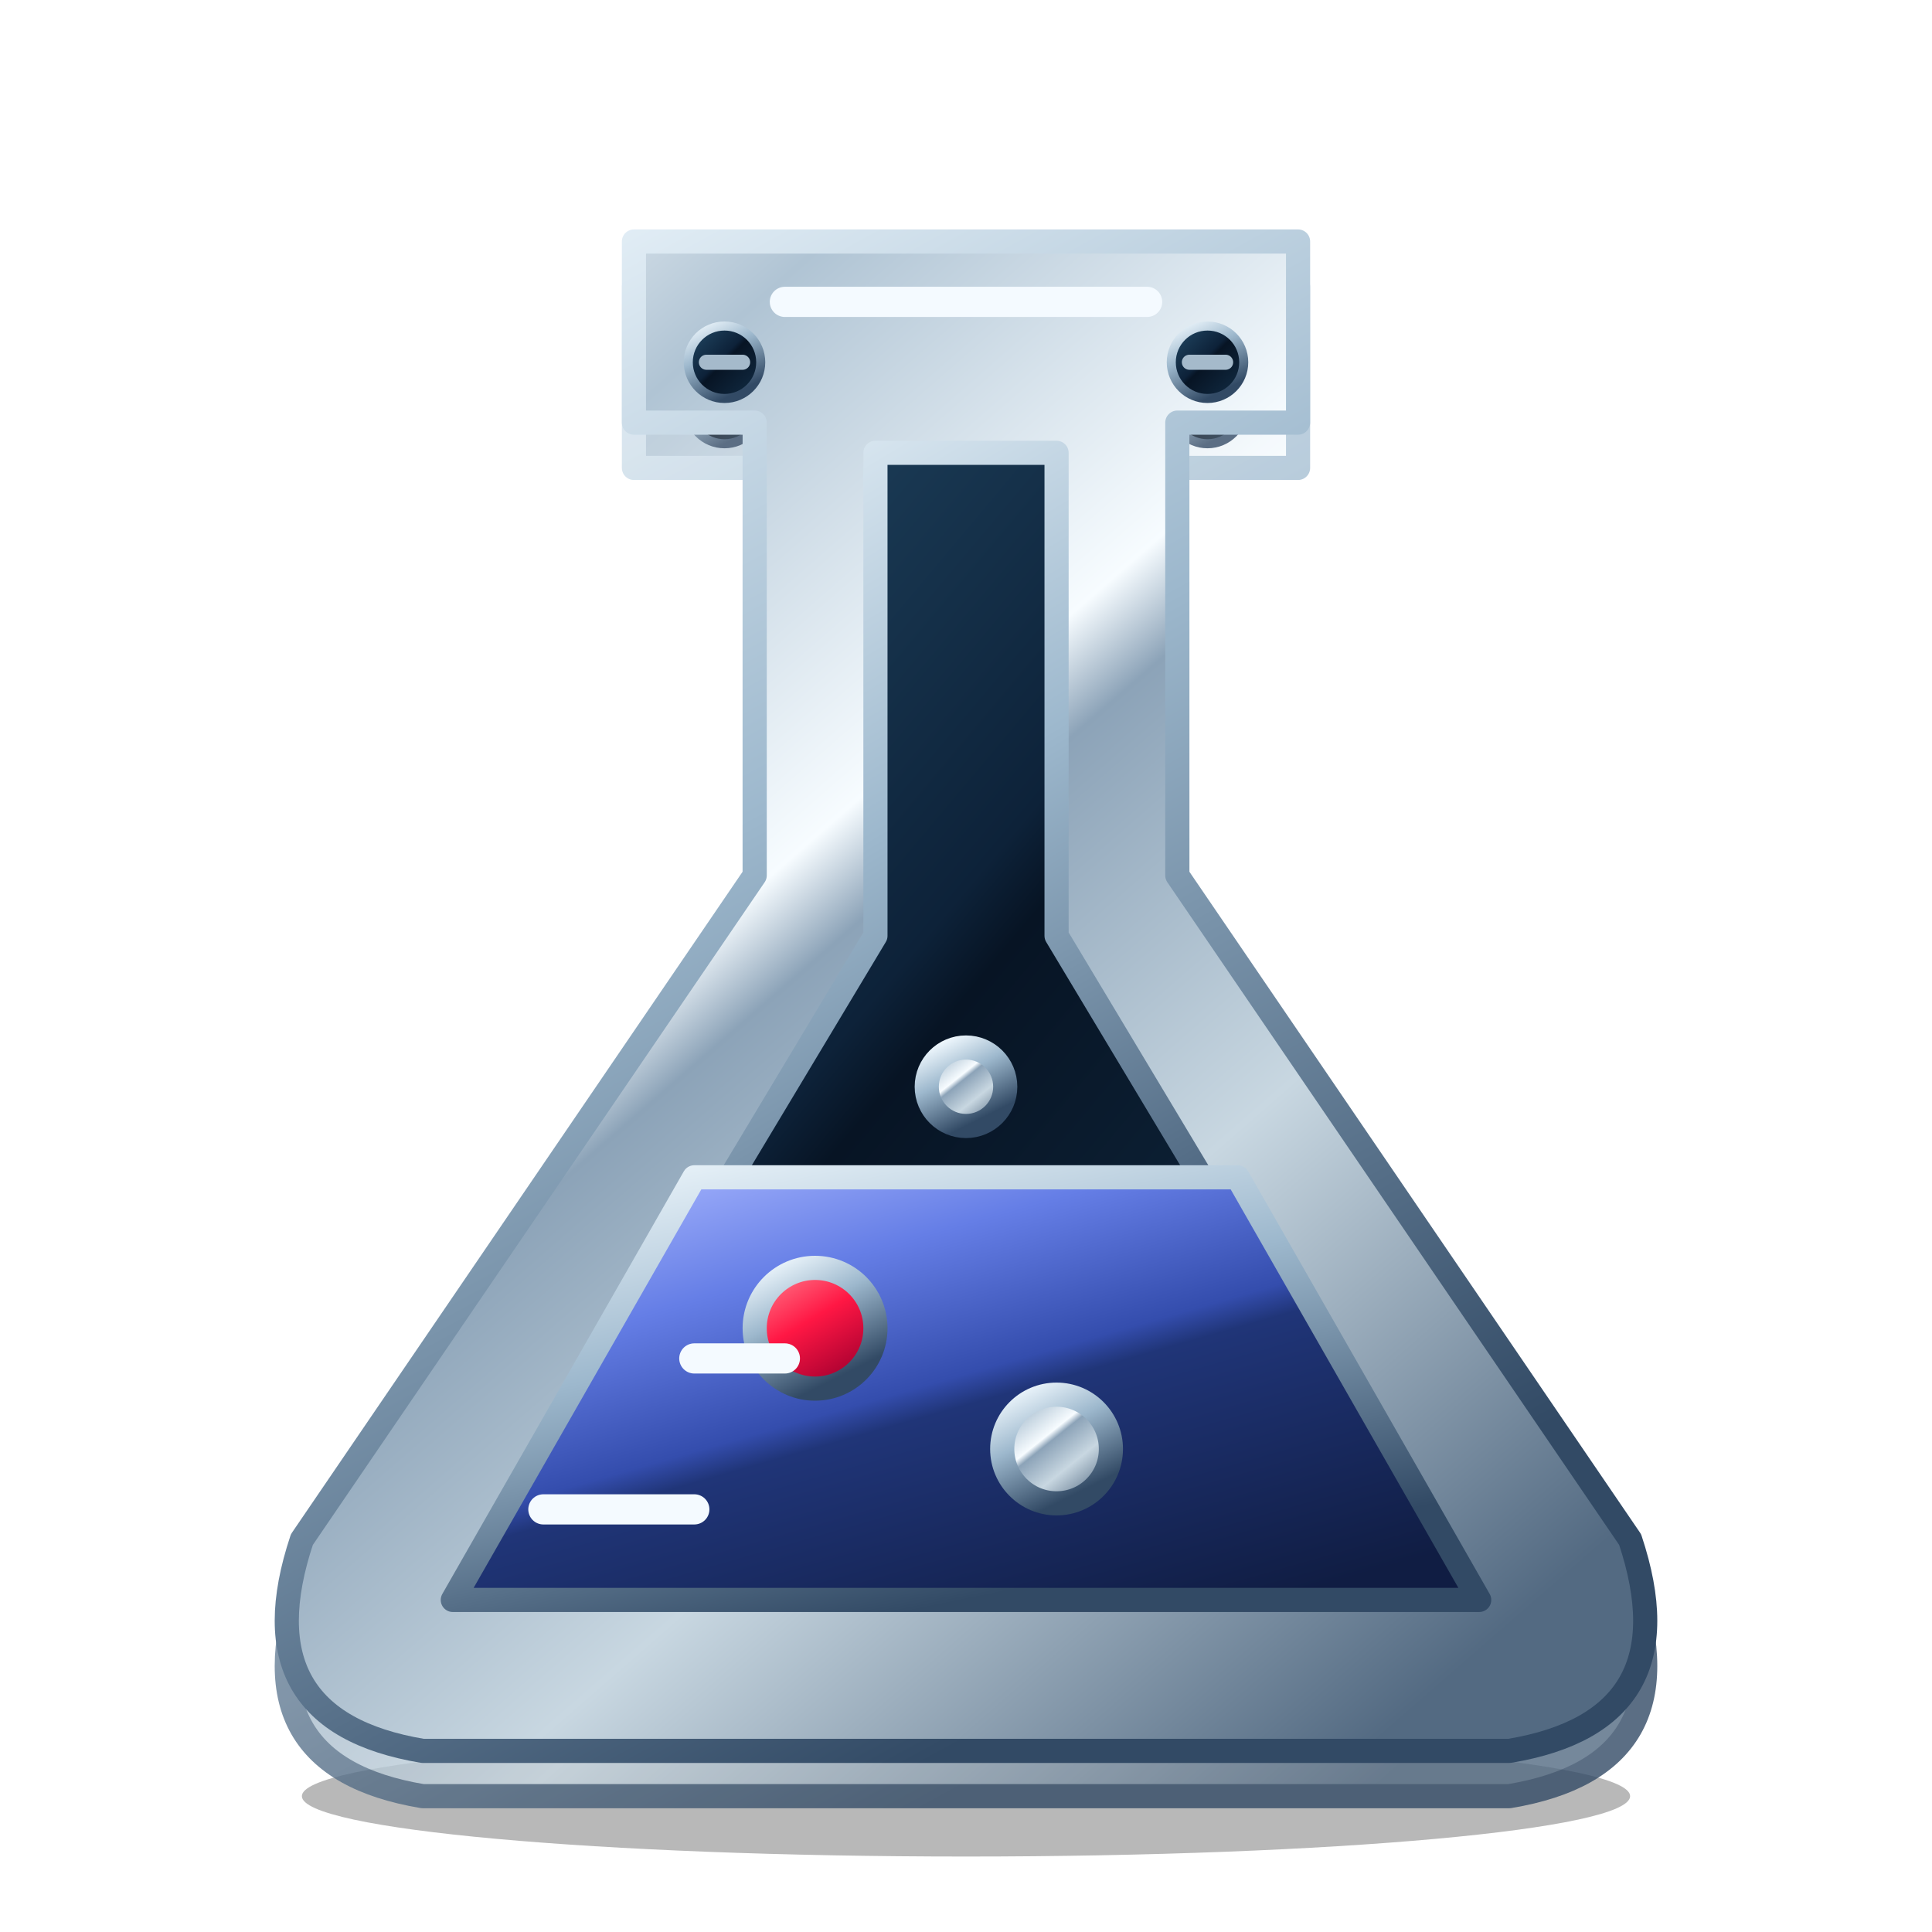
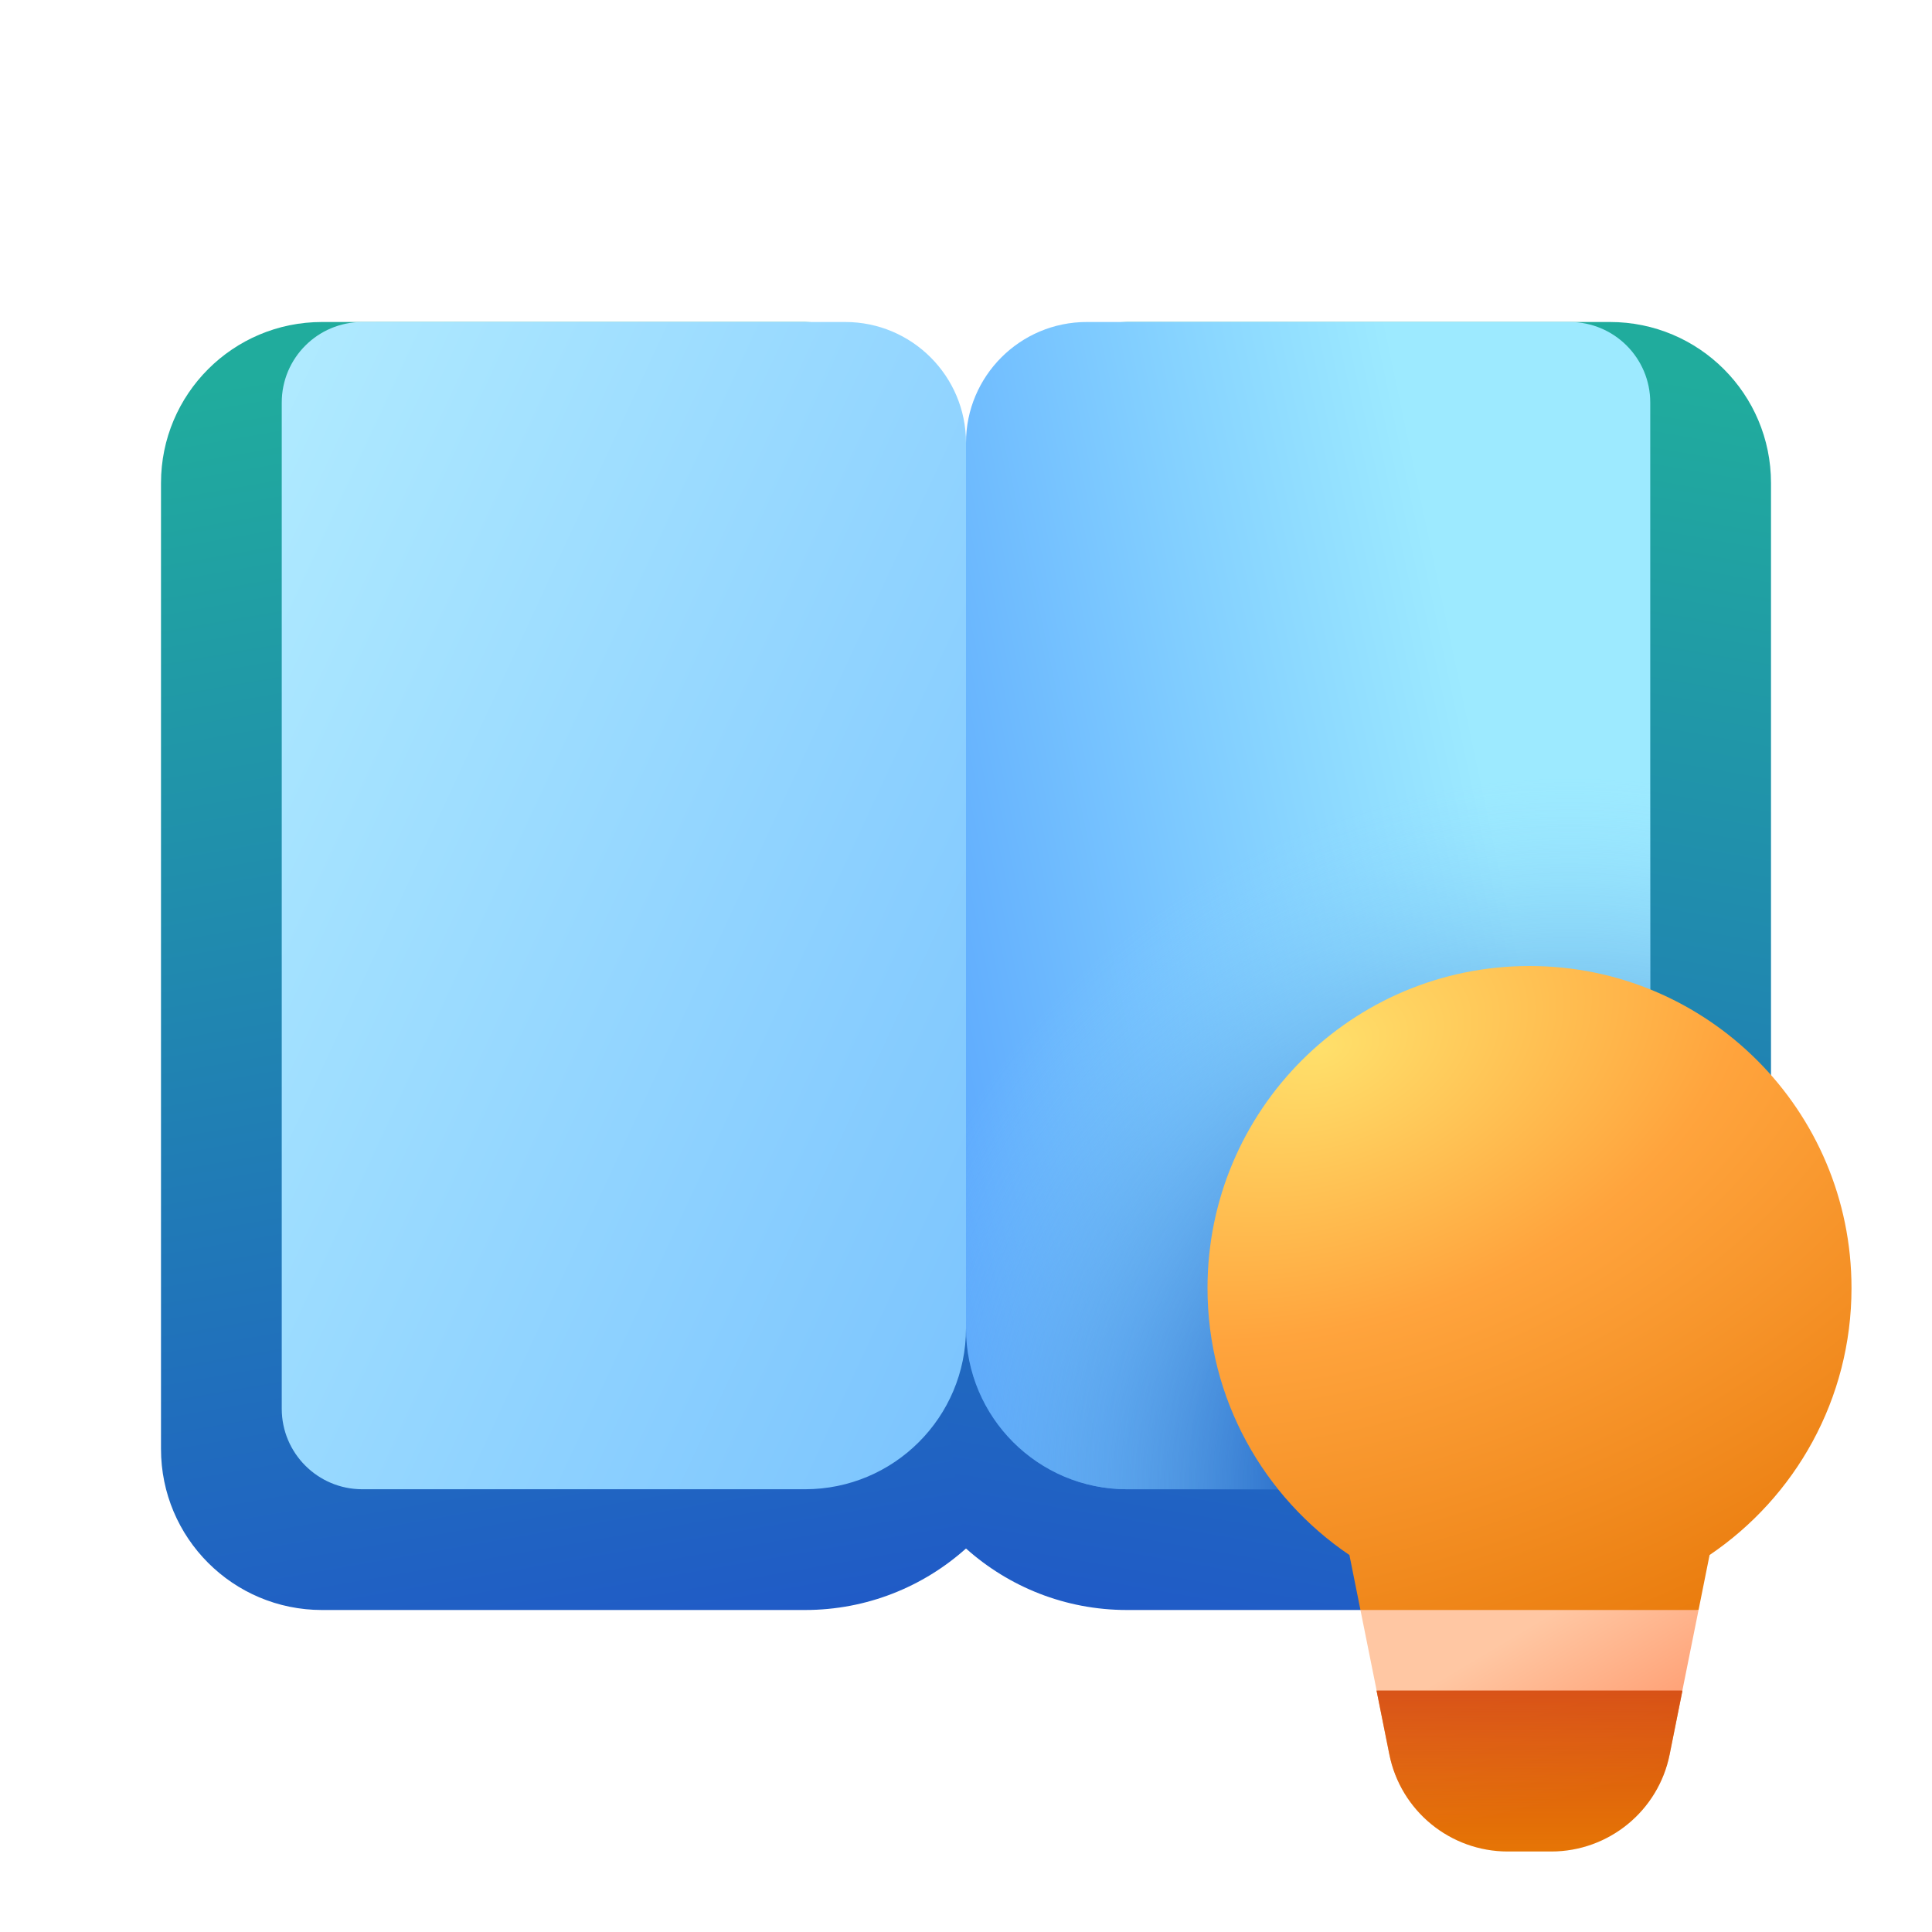
- <svg xmlns="http://www.w3.org/2000/svg" width="64" height="64" viewBox="0 0 64 64">
+ <svg xmlns="http://www.w3.org/2000/svg" width="24" height="24" viewBox="0 0 24 24" fill="none">
+   <path d="M2 6C2 4.895 2.895 4 4 4H10C10.768 4 12 5 12 6L13 12.5L12 19.236C11.469 19.711 10.768 20 10 20H4C2.895 20 2 19.105 2 18V6Z" fill="url(#paint0_linear_75418_31519)" />
+   <path d="M20 4C21.105 4 22 4.895 22 6V18H19V20H14C13.232 20 12.531 19.711 12 19.236L11 12.5L12 6C12 5 13.232 4 14 4H20Z" fill="url(#paint1_linear_75418_31519)" />
+   <path d="M3.5 5C3.5 4.448 3.948 4 4.5 4H10.5C11.328 4 12 4.672 12 5.5L12.555 11L12 16.5C12 17.605 11.105 18.5 10 18.5H4.5C3.948 18.5 3.5 18.052 3.5 17.5V5Z" fill="url(#paint2_linear_75418_31519)" />
+   <path d="M20.5 5C20.5 4.448 20.052 4 19.5 4H13.5C12.672 4 12 4.672 12 5.5V16.5C12 17.605 12.895 18.5 14 18.5H19.5C20.052 18.5 20.5 18.052 20.5 17.5V5Z" fill="url(#paint3_linear_75418_31519)" />
+   <path d="M20.5 5C20.5 4.448 20.052 4 19.5 4H13.5C12.672 4 12 4.672 12 5.5V16.5C12 17.605 12.895 18.5 14 18.5H19.5C20.052 18.5 20.5 18.052 20.5 17.5V5Z" fill="url(#paint4_radial_75418_31519)" />
+   <path d="M17.1 21L17.259 21.794C17.399 22.495 18.015 23 18.73 23H19.27C19.985 23 20.601 22.495 20.741 21.794L20.9 21L19 20.5L17.1 21Z" fill="url(#paint5_radial_75418_31519)" />
+   <path d="M17.1 21L17.259 21.794C17.399 22.495 18.015 23 18.73 23H19.27C19.985 23 20.601 22.495 20.741 21.794L20.9 21L19 20.5L17.1 21Z" fill="url(#paint6_linear_75418_31519)" />
+   <path d="M23 16C23 17.381 22.3 18.598 21.237 19.317L21.1 20L19 20.5L16.9 20L16.763 19.317C15.7 18.598 15 17.381 15 16C15 13.791 16.791 12 19 12C21.209 12 23 13.791 23 16Z" fill="url(#paint7_radial_75418_31519)" />
+   <path d="M20.899 21H17.101L16.9 20H21.1L20.899 21Z" fill="url(#paint8_linear_75418_31519)" />
  <defs>
-     <linearGradient id="silver" x1="0" y1="0" x2=".8" y2="1">
-       <stop stop-color="#FCFEFF" />
-       <stop offset=".19" stop-color="#B0C4D4" />
-       <stop offset=".43" stop-color="#F7FCFF" />
-       <stop offset=".48" stop-color="#8CA3B8" />
-       <stop offset=".7" stop-color="#C8D7E1" />
-       <stop offset="1" stop-color="#536A82" />
+     <linearGradient id="paint0_linear_75418_31519" x1="3.875" y1="4.571" x2="7.289" y2="24.157" gradientUnits="userSpaceOnUse">
+       <stop stop-color="#20AC9D" />
+       <stop offset="0.908" stop-color="#2052CB" />
    </linearGradient>
-     <linearGradient id="edge" x2=".5" y2="1">
-       <stop stop-color="#F2FAFF" />
-       <stop offset=".44" stop-color="#9DB8CD" />
-       <stop offset="1" stop-color="#324A65" />
+     <linearGradient id="paint1_linear_75418_31519" x1="20.125" y1="4.571" x2="16.711" y2="24.157" gradientUnits="userSpaceOnUse">
+       <stop stop-color="#20AC9D" />
+       <stop offset="0.908" stop-color="#2052CB" />
    </linearGradient>
-     <linearGradient id="blue" x1=".1" y1="0" x2=".8" y2="1">
-       <stop stop-color="#AAB8FF" />
-       <stop offset=".26" stop-color="#657EE6" />
-       <stop offset=".5" stop-color="#344DAD" />
-       <stop offset=".55" stop-color="#203578" />
-       <stop offset="1" stop-color="#101D43" />
+     <linearGradient id="paint2_linear_75418_31519" x1="2.286" y1="3.442" x2="27.658" y2="15.213" gradientUnits="userSpaceOnUse">
+       <stop stop-color="#B6EFFF" />
+       <stop offset="0.851" stop-color="#58AAFE" />
    </linearGradient>
-     <linearGradient id="red" x2=".6" y2="1">
-       <stop stop-color="#FFE2EA" />
-       <stop offset=".26" stop-color="#FF526E" />
-       <stop offset=".52" stop-color="#FF1744" />
-       <stop offset="1" stop-color="#A80030" />
+     <linearGradient id="paint3_linear_75418_31519" x1="19.969" y1="4.906" x2="0.231" y2="9.077" gradientUnits="userSpaceOnUse">
+       <stop offset="0.123" stop-color="#9DEAFF" />
+       <stop offset="0.616" stop-color="#4894FE" />
    </linearGradient>
-     <linearGradient id="glass" x2="1" y2="1">
-       <stop stop-color="#244C69" />
-       <stop offset=".45" stop-color="#0D2239" />
-       <stop offset=".5" stop-color="#071424" />
-       <stop offset="1" stop-color="#132F48" />
+     <radialGradient id="paint4_radial_75418_31519" cx="0" cy="0" r="1" gradientUnits="userSpaceOnUse" gradientTransform="translate(19.5 18.5) rotate(-133.363) scale(12.3794)">
+       <stop offset="0.251" stop-color="#2063C3" />
+       <stop offset="0.714" stop-color="#8AD6FF" stop-opacity="0" />
+     </radialGradient>
+     <radialGradient id="paint5_radial_75418_31519" cx="0" cy="0" r="1" gradientUnits="userSpaceOnUse" gradientTransform="translate(16.6181 12.6936) rotate(76.5446) scale(10.0945 13.1122)">
+       <stop stop-color="#FFE06B" />
+       <stop offset="0.376" stop-color="#FFA43D" />
+       <stop offset="1" stop-color="#E67505" />
+     </radialGradient>
+     <linearGradient id="paint6_linear_75418_31519" x1="19" y1="20.5" x2="19" y2="23" gradientUnits="userSpaceOnUse">
+       <stop stop-color="#D34719" />
+       <stop offset="1" stop-color="#D34719" stop-opacity="0" />
    </linearGradient>
-     <linearGradient id="green" x2=".5" y2="1">
-       <stop stop-color="#E0FFEC" />
-       <stop offset=".5" stop-color="#39FF14" />
-       <stop offset="1" stop-color="#078B28" />
-     </linearGradient>
-     <linearGradient id="amber" x2=".5" y2="1">
-       <stop stop-color="#FFF3C7" />
-       <stop offset=".4" stop-color="#D7A34A" />
-       <stop offset="1" stop-color="#75511D" />
+     <radialGradient id="paint7_radial_75418_31519" cx="0" cy="0" r="1" gradientUnits="userSpaceOnUse" gradientTransform="translate(16.3329 13.0053) rotate(73.3531) scale(9.18138 14.4644)">
+       <stop stop-color="#FFE06B" />
+       <stop offset="0.376" stop-color="#FFA43D" />
+       <stop offset="1" stop-color="#E67505" />
+     </radialGradient>
+     <linearGradient id="paint8_linear_75418_31519" x1="18.668" y1="20.397" x2="19.672" y2="22.084" gradientUnits="userSpaceOnUse">
+       <stop stop-color="#FFC7A3" />
+       <stop offset="1" stop-color="#FF9C70" />
    </linearGradient>
  </defs>
-   <ellipse cx="32" cy="59.5" rx="22" ry="2" fill="#000" opacity=".28" />
-   <g transform="translate(0 1.5)" opacity=".8">
-     <path d="M21 8H43V14H39V29L54 51Q56 57 50 58H14Q8 57 10 51L25 29V14H21Z" fill="url(#silver)" stroke="url(#edge)" stroke-width="0.8" stroke-linejoin="round" />
-     <path d="M29 15H35V31L47 51H17L29 31Z" fill="url(#glass)" stroke="url(#edge)" stroke-width="0.8" stroke-linejoin="round" />
-     <path d="M23 39H41L49 53H15Z" fill="url(#blue)" stroke="url(#edge)" stroke-width="0.8" stroke-linejoin="round" />
-     <circle cx="27" cy="44" r="2" fill="url(#red)" stroke="url(#edge)" stroke-width="0.8" />
-     <circle cx="35" cy="48" r="1.8" fill="url(#silver)" stroke="url(#edge)" stroke-width="0.8" />
-     <circle cx="32" cy="36" r="1.3" fill="url(#silver)" stroke="url(#edge)" stroke-width="0.8" />
-     <path d="M18 50h5m0-5h3M26 10h12" fill="none" stroke="#F4FAFF" stroke-width="1" opacity="1" stroke-linecap="round" stroke-linejoin="round" />
-     <circle cx="24" cy="12" r="1.2" fill="url(#glass)" stroke="url(#edge)" stroke-width="0.3" />
-     <path d="M23.4 12h1.2" fill="none" stroke="#A5BACB" stroke-width="0.5" opacity="1" stroke-linecap="round" stroke-linejoin="round" />
-     <circle cx="40" cy="12" r="1.2" fill="url(#glass)" stroke="url(#edge)" stroke-width="0.3" />
-     <path d="M39.4 12h1.2" fill="none" stroke="#A5BACB" stroke-width="0.5" opacity="1" stroke-linecap="round" stroke-linejoin="round" />
-   </g>
-   <g>
-     <path d="M21 8H43V14H39V29L54 51Q56 57 50 58H14Q8 57 10 51L25 29V14H21Z" fill="url(#silver)" stroke="url(#edge)" stroke-width="0.8" stroke-linejoin="round" />
-     <path d="M29 15H35V31L47 51H17L29 31Z" fill="url(#glass)" stroke="url(#edge)" stroke-width="0.8" stroke-linejoin="round" />
-     <path d="M23 39H41L49 53H15Z" fill="url(#blue)" stroke="url(#edge)" stroke-width="0.8" stroke-linejoin="round" />
-     <circle cx="27" cy="44" r="2" fill="url(#red)" stroke="url(#edge)" stroke-width="0.8" />
-     <circle cx="35" cy="48" r="1.8" fill="url(#silver)" stroke="url(#edge)" stroke-width="0.8" />
-     <circle cx="32" cy="36" r="1.3" fill="url(#silver)" stroke="url(#edge)" stroke-width="0.8" />
-     <path d="M18 50h5m0-5h3M26 10h12" fill="none" stroke="#F4FAFF" stroke-width="1" opacity="1" stroke-linecap="round" stroke-linejoin="round" />
-     <circle cx="24" cy="12" r="1.2" fill="url(#glass)" stroke="url(#edge)" stroke-width="0.3" />
-     <path d="M23.4 12h1.2" fill="none" stroke="#A5BACB" stroke-width="0.5" opacity="1" stroke-linecap="round" stroke-linejoin="round" />
-     <circle cx="40" cy="12" r="1.2" fill="url(#glass)" stroke="url(#edge)" stroke-width="0.3" />
-     <path d="M39.4 12h1.2" fill="none" stroke="#A5BACB" stroke-width="0.5" opacity="1" stroke-linecap="round" stroke-linejoin="round" />
-   </g>
</svg>
